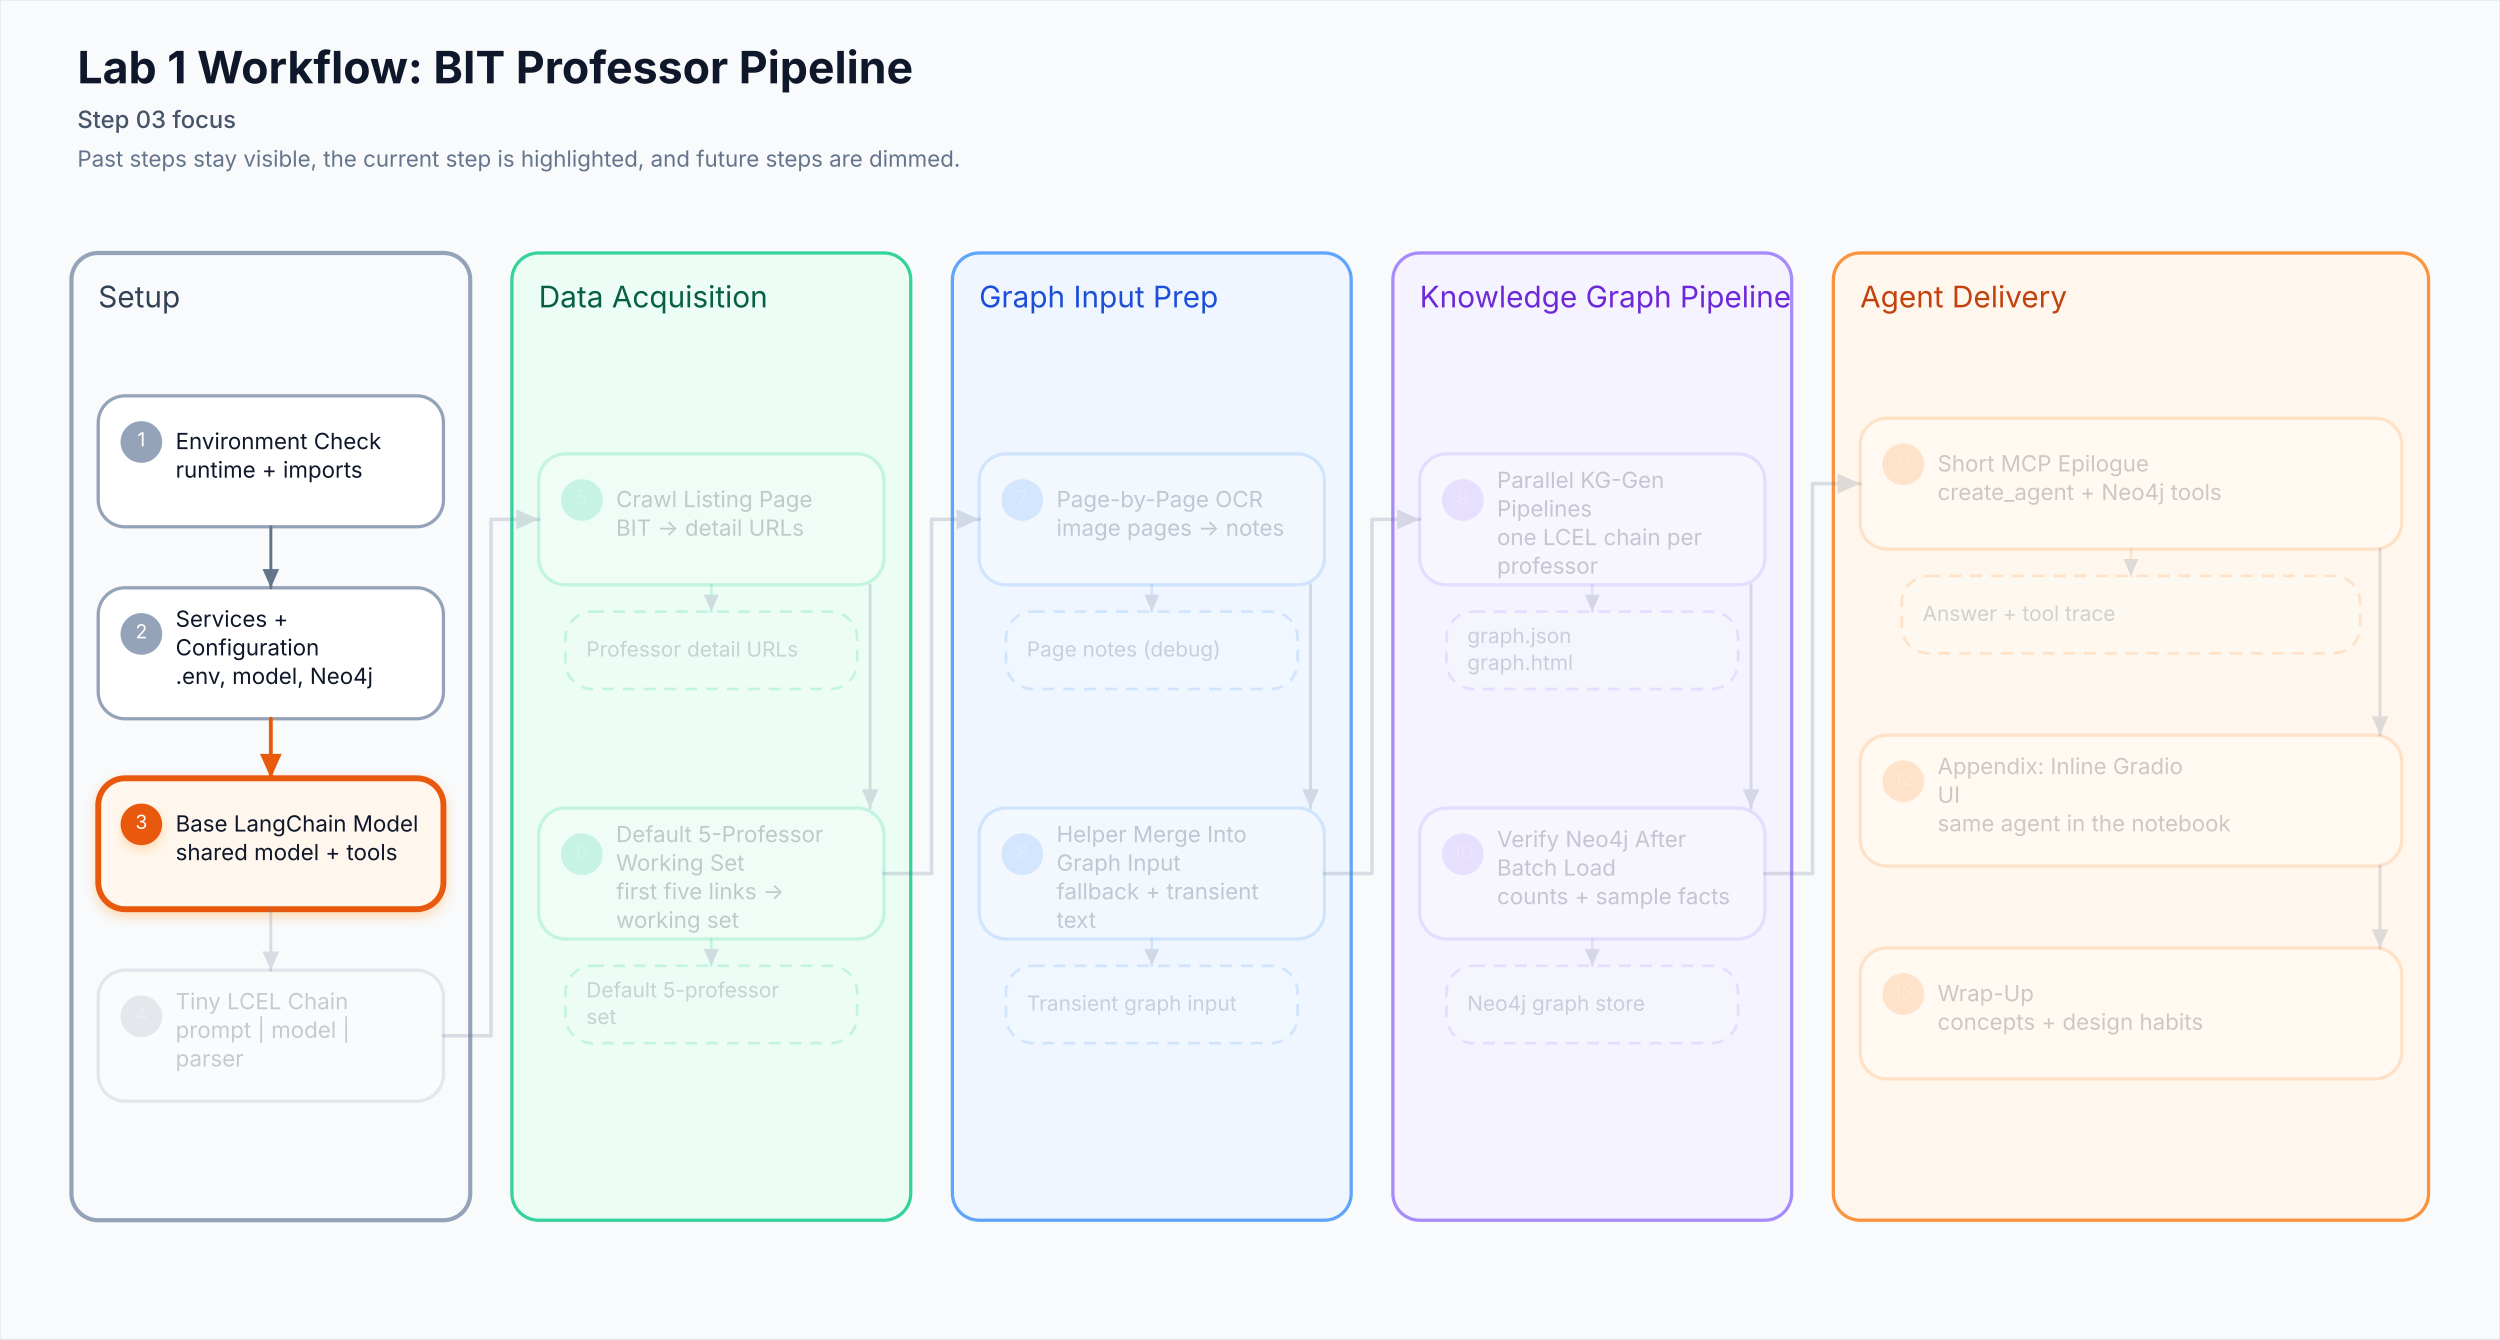
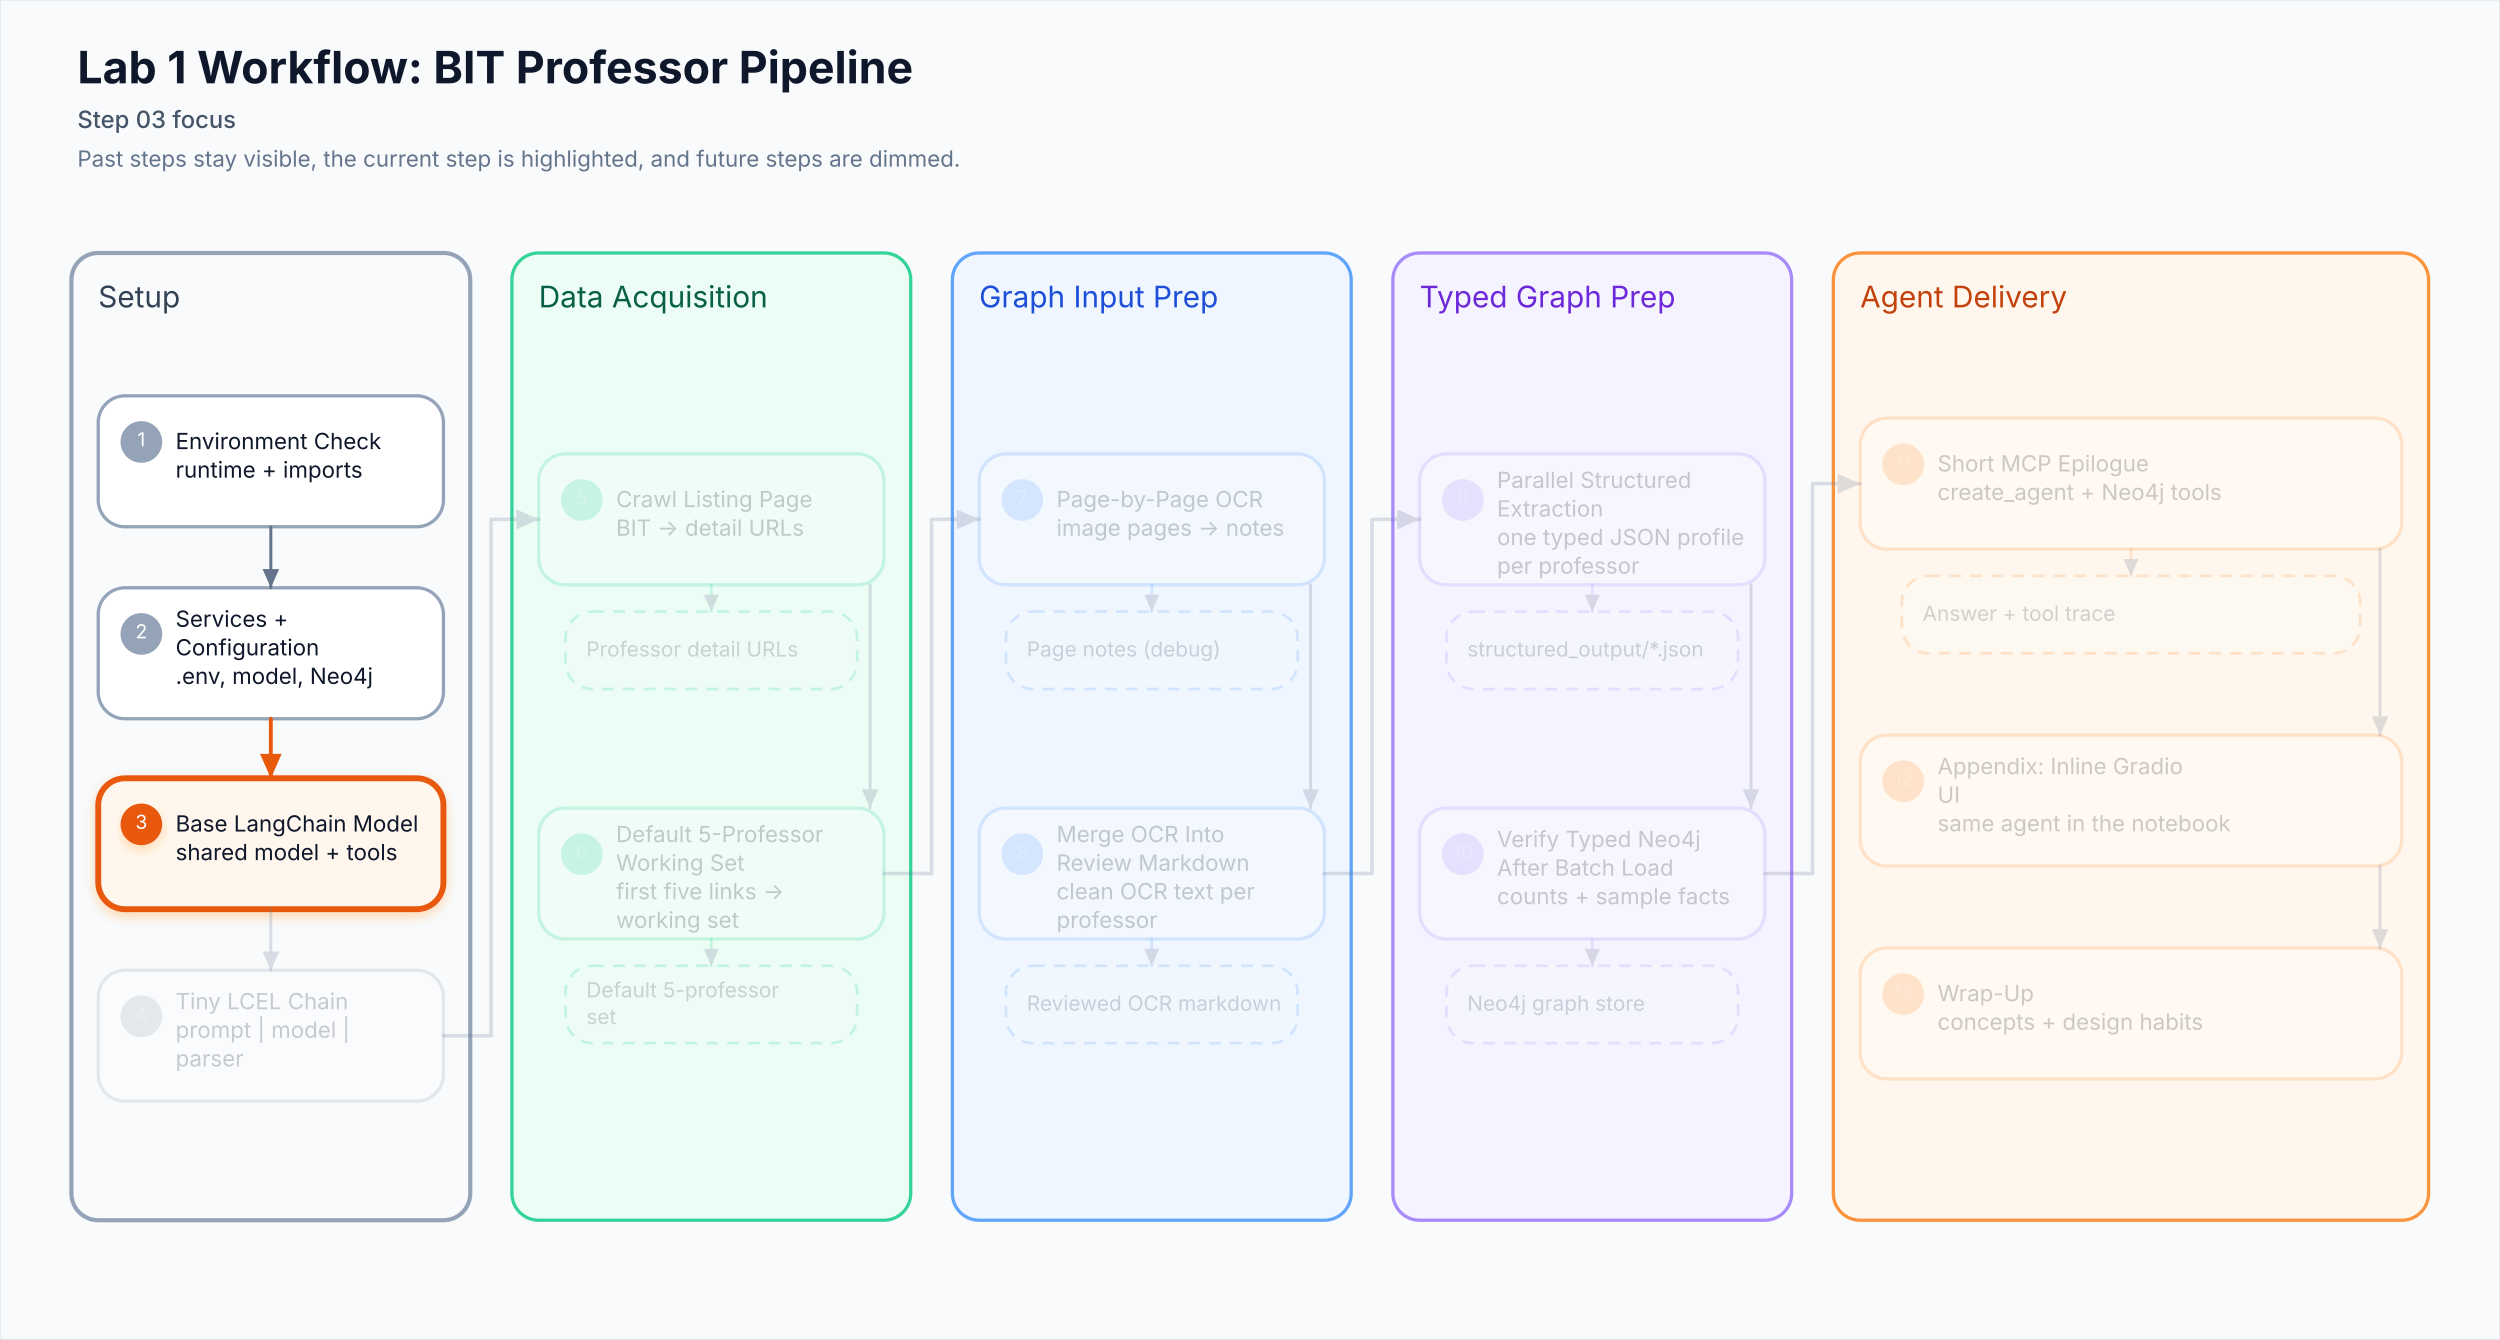
<svg xmlns="http://www.w3.org/2000/svg" width="1680" height="900" viewBox="0 0 1680 900">
  <defs>
    <marker id="arrow-dark" viewBox="0 0 10 10" refX="9" refY="5" markerWidth="7" markerHeight="7" orient="auto">
      <path d="M 0 1 L 9 5 L 0 9 Z" fill="#64748b" />
    </marker>
    <marker id="arrow-current" viewBox="0 0 10 10" refX="9" refY="5" markerWidth="7" markerHeight="7" orient="auto">
      <path d="M 0 1 L 9 5 L 0 9 Z" fill="#e8590c" />
    </marker>
    <filter id="current-shadow" x="-10%" y="-10%" width="140%" height="140%">
      <feDropShadow dx="0" dy="3" stdDeviation="4" flood-color="#fed7aa" flood-opacity="0.95" />
    </filter>
  </defs>
  <rect width="1680" height="900" fill="#f8fafc" stroke="#e2e8f0" stroke-width="1" />
  <text x="52" y="56" font-family="Inter, Arial, sans-serif" font-size="30" font-weight="700" fill="#0f172a">Lab 1 Workflow: BIT Professor Pipeline</text>
  <text x="52" y="86" font-family="Inter, Arial, sans-serif" font-size="16" font-weight="500" fill="#475569">Step 03 focus</text>
  <text x="52" y="112" font-family="Inter, Arial, sans-serif" font-size="15" font-weight="400" fill="#64748b">Past steps stay visible, the current step is highlighted, and future steps are dimmed.</text>
  <g opacity="1.00">
    <rect x="48" y="170" width="268" height="650" rx="18" fill="#f8fafc" stroke="#94a3b8" stroke-width="2.8" />
  </g>
  <g opacity="1.00">
    <text font-family="Inter, Arial, sans-serif" font-size="20" fill="#334155" text-anchor="start">
      <tspan x="66.0" y="192.0" dominant-baseline="hanging">Setup</tspan>
    </text>
  </g>
  <g opacity="1.00">
    <rect x="344" y="170" width="268" height="650" rx="18" fill="#ecfdf5" stroke="#34d399" stroke-width="2.2" />
  </g>
  <g opacity="1.00">
    <text font-family="Inter, Arial, sans-serif" font-size="20" fill="#065f46" text-anchor="start">
      <tspan x="362.0" y="192.0" dominant-baseline="hanging">Data Acquisition</tspan>
    </text>
  </g>
  <g opacity="1.00">
    <rect x="640" y="170" width="268" height="650" rx="18" fill="#eff6ff" stroke="#60a5fa" stroke-width="2.2" />
  </g>
  <g opacity="1.00">
    <text font-family="Inter, Arial, sans-serif" font-size="20" fill="#1d4ed8" text-anchor="start">
      <tspan x="658.0" y="192.0" dominant-baseline="hanging">Graph Input Prep</tspan>
    </text>
  </g>
  <g opacity="1.00">
    <rect x="936" y="170" width="268" height="650" rx="18" fill="#f5f3ff" stroke="#a78bfa" stroke-width="2.2" />
  </g>
  <g opacity="1.00">
    <text font-family="Inter, Arial, sans-serif" font-size="20" fill="#6d28d9" text-anchor="start">
-       <tspan x="954.0" y="192.0" dominant-baseline="hanging">Knowledge Graph Pipeline</tspan>
+       <tspan x="954.0" y="192.0" dominant-baseline="hanging">Typed Graph Prep</tspan>
    </text>
  </g>
  <g opacity="1.00">
    <rect x="1232" y="170" width="400" height="650" rx="18" fill="#fff7ed" stroke="#fb923c" stroke-width="2.2" />
  </g>
  <g opacity="1.00">
    <text font-family="Inter, Arial, sans-serif" font-size="20" fill="#c2410c" text-anchor="start">
      <tspan x="1250.0" y="192.0" dominant-baseline="hanging">Agent Delivery</tspan>
    </text>
  </g>
  <a href="https://docs.astral.sh/uv/getting-started/" target="_blank">
    <g opacity="1.00">
      <rect x="66" y="266" width="232" height="88" rx="18" fill="#ffffff" stroke="#94a3b8" stroke-width="2.2" />
    </g>
  </a>
  <a href="https://docs.astral.sh/uv/getting-started/" target="_blank">
    <g opacity="1.00">
      <ellipse cx="95.0" cy="297.0" rx="13.0" ry="13.0" fill="#94a3b8" stroke="#94a3b8" stroke-width="2" />
    </g>
  </a>
  <a href="https://docs.astral.sh/uv/getting-started/" target="_blank">
    <g opacity="1.00">
      <text font-family="Inter, Arial, sans-serif" font-size="13" fill="#ffffff" text-anchor="middle">
        <tspan x="95.0" y="290.5" dominant-baseline="hanging">1</tspan>
      </text>
    </g>
  </a>
  <a href="https://docs.astral.sh/uv/getting-started/" target="_blank">
    <g opacity="1.00">
      <text font-family="Inter, Arial, sans-serif" font-size="15" fill="#0f172a" text-anchor="start">
        <tspan x="118.0" y="290.9" dominant-baseline="hanging">Environment Check</tspan>
        <tspan x="118.0" y="310.1" dominant-baseline="hanging">runtime + imports</tspan>
      </text>
    </g>
  </a>
  <a href="https://docs.langchain.com/oss/python/integrations/chat/openai" target="_blank">
    <g opacity="1.00">
      <rect x="66" y="395" width="232" height="88" rx="18" fill="#ffffff" stroke="#94a3b8" stroke-width="2.2" />
    </g>
  </a>
  <a href="https://docs.langchain.com/oss/python/integrations/chat/openai" target="_blank">
    <g opacity="1.00">
      <ellipse cx="95.0" cy="426.0" rx="13.0" ry="13.0" fill="#94a3b8" stroke="#94a3b8" stroke-width="2" />
    </g>
  </a>
  <a href="https://docs.langchain.com/oss/python/integrations/chat/openai" target="_blank">
    <g opacity="1.00">
      <text font-family="Inter, Arial, sans-serif" font-size="13" fill="#ffffff" text-anchor="middle">
        <tspan x="95.0" y="419.5" dominant-baseline="hanging">2</tspan>
      </text>
    </g>
  </a>
  <a href="https://docs.langchain.com/oss/python/integrations/chat/openai" target="_blank">
    <g opacity="1.00">
      <text font-family="Inter, Arial, sans-serif" font-size="15" fill="#0f172a" text-anchor="start">
        <tspan x="118.0" y="410.3" dominant-baseline="hanging">Services +</tspan>
        <tspan x="118.0" y="429.5" dominant-baseline="hanging">Configuration</tspan>
        <tspan x="118.0" y="448.7" dominant-baseline="hanging">.env, model, Neo4j</tspan>
      </text>
    </g>
  </a>
  <a href="https://docs.langchain.com/oss/python/integrations/chat/openai" target="_blank">
    <g opacity="1.00">
      <rect x="66" y="523" width="232" height="88" rx="18" fill="#fff7ed" stroke="#e8590c" stroke-width="4" filter="url(#current-shadow)" />
    </g>
  </a>
  <a href="https://docs.langchain.com/oss/python/integrations/chat/openai" target="_blank">
    <g opacity="1.00">
      <ellipse cx="95.0" cy="554.0" rx="13.0" ry="13.0" fill="#e8590c" stroke="#e8590c" stroke-width="2" filter="url(#current-shadow)" />
    </g>
  </a>
  <a href="https://docs.langchain.com/oss/python/integrations/chat/openai" target="_blank">
    <g opacity="1.00">
      <text font-family="Inter, Arial, sans-serif" font-size="13" fill="#ffffff" text-anchor="middle">
        <tspan x="95.0" y="547.5" dominant-baseline="hanging">3</tspan>
      </text>
    </g>
  </a>
  <a href="https://docs.langchain.com/oss/python/integrations/chat/openai" target="_blank">
    <g opacity="1.00">
      <text font-family="Inter, Arial, sans-serif" font-size="15" fill="#0f172a" text-anchor="start">
        <tspan x="118.0" y="547.9" dominant-baseline="hanging">Base LangChain Model</tspan>
        <tspan x="118.0" y="567.1" dominant-baseline="hanging">shared model + tools</tspan>
      </text>
    </g>
  </a>
  <a href="https://api.python.langchain.com/en/latest/core/runnables/langchain_core.runnables.base.Runnable.html" target="_blank">
    <g opacity="0.22">
      <rect x="66" y="652" width="232" height="88" rx="18" fill="#ffffff" stroke="#94a3b8" stroke-width="2.2" />
    </g>
  </a>
  <a href="https://api.python.langchain.com/en/latest/core/runnables/langchain_core.runnables.base.Runnable.html" target="_blank">
    <g opacity="0.22">
      <ellipse cx="95.0" cy="683.0" rx="13.0" ry="13.0" fill="#94a3b8" stroke="#94a3b8" stroke-width="2" />
    </g>
  </a>
  <a href="https://api.python.langchain.com/en/latest/core/runnables/langchain_core.runnables.base.Runnable.html" target="_blank">
    <g opacity="0.22">
      <text font-family="Inter, Arial, sans-serif" font-size="13" fill="#ffffff" text-anchor="middle">
        <tspan x="95.0" y="676.5" dominant-baseline="hanging">4</tspan>
      </text>
    </g>
  </a>
  <a href="https://api.python.langchain.com/en/latest/core/runnables/langchain_core.runnables.base.Runnable.html" target="_blank">
    <g opacity="0.22">
      <text font-family="Inter, Arial, sans-serif" font-size="15" fill="#0f172a" text-anchor="start">
        <tspan x="118.0" y="667.3" dominant-baseline="hanging">Tiny LCEL Chain</tspan>
        <tspan x="118.0" y="686.5" dominant-baseline="hanging">prompt | model |</tspan>
        <tspan x="118.0" y="705.7" dominant-baseline="hanging">parser</tspan>
      </text>
    </g>
  </a>
  <a href="https://requests.readthedocs.io/en/latest/user/quickstart/" target="_blank">
    <g opacity="0.22">
      <rect x="362" y="305" width="232" height="88" rx="18" fill="#ffffff" stroke="#34d399" stroke-width="2.2" />
    </g>
  </a>
  <a href="https://requests.readthedocs.io/en/latest/user/quickstart/" target="_blank">
    <g opacity="0.22">
      <ellipse cx="391.0" cy="336.0" rx="13.0" ry="13.0" fill="#34d399" stroke="#34d399" stroke-width="2" />
    </g>
  </a>
  <a href="https://requests.readthedocs.io/en/latest/user/quickstart/" target="_blank">
    <g opacity="0.22">
      <text font-family="Inter, Arial, sans-serif" font-size="13" fill="#ffffff" text-anchor="middle">
        <tspan x="391.0" y="329.5" dominant-baseline="hanging">5</tspan>
      </text>
    </g>
  </a>
  <a href="https://requests.readthedocs.io/en/latest/user/quickstart/" target="_blank">
    <g opacity="0.22">
      <text font-family="Inter, Arial, sans-serif" font-size="15" fill="#0f172a" text-anchor="start">
        <tspan x="414.0" y="329.9" dominant-baseline="hanging">Crawl Listing Page</tspan>
        <tspan x="414.0" y="349.1" dominant-baseline="hanging">BIT -&gt; detail URLs</tspan>
      </text>
    </g>
  </a>
  <g opacity="0.22">
    <rect x="380" y="411" width="196" height="52" rx="18" fill="#f8fafc" stroke="#34d399" stroke-width="1.8" stroke-dasharray="8 6" />
  </g>
  <g opacity="0.22">
    <text font-family="Inter, Arial, sans-serif" font-size="14" fill="#334155" text-anchor="start">
      <tspan x="394.0" y="431.0" dominant-baseline="hanging">Professor detail URLs</tspan>
    </text>
  </g>
  <g opacity="0.22">
    <path d="M 478.0,393.0 L 478.0,411.0" fill="none" stroke="#34d399" stroke-width="1.8" stroke-linecap="round" stroke-linejoin="round" marker-end="url(#arrow-dark)" stroke-dasharray="8 6" />
  </g>
  <a href="https://www.crummy.com/software/BeautifulSoup/bs4/doc/" target="_blank">
    <g opacity="0.22">
      <rect x="362" y="543" width="232" height="88" rx="18" fill="#ffffff" stroke="#34d399" stroke-width="2.2" />
    </g>
  </a>
  <a href="https://www.crummy.com/software/BeautifulSoup/bs4/doc/" target="_blank">
    <g opacity="0.22">
      <ellipse cx="391.0" cy="574.0" rx="13.0" ry="13.0" fill="#34d399" stroke="#34d399" stroke-width="2" />
    </g>
  </a>
  <a href="https://www.crummy.com/software/BeautifulSoup/bs4/doc/" target="_blank">
    <g opacity="0.22">
      <text font-family="Inter, Arial, sans-serif" font-size="13" fill="#ffffff" text-anchor="middle">
        <tspan x="391.0" y="567.5" dominant-baseline="hanging">6</tspan>
      </text>
    </g>
  </a>
  <a href="https://www.crummy.com/software/BeautifulSoup/bs4/doc/" target="_blank">
    <g opacity="0.22">
      <text font-family="Inter, Arial, sans-serif" font-size="15" fill="#0f172a" text-anchor="start">
        <tspan x="414.0" y="555.0" dominant-baseline="hanging">Default 5-Professor</tspan>
        <tspan x="414.0" y="574.2" dominant-baseline="hanging">Working Set</tspan>
        <tspan x="414.0" y="593.4" dominant-baseline="hanging">first five links -&gt;</tspan>
        <tspan x="414.0" y="612.6" dominant-baseline="hanging">working set</tspan>
      </text>
    </g>
  </a>
  <g opacity="0.22">
    <rect x="380" y="649" width="196" height="52" rx="18" fill="#f8fafc" stroke="#34d399" stroke-width="1.8" stroke-dasharray="8 6" />
  </g>
  <g opacity="0.22">
    <text font-family="Inter, Arial, sans-serif" font-size="14" fill="#334155" text-anchor="start">
      <tspan x="394.0" y="660.0" dominant-baseline="hanging">Default 5-professor</tspan>
      <tspan x="394.0" y="678.0" dominant-baseline="hanging">set</tspan>
    </text>
  </g>
  <g opacity="0.22">
    <path d="M 478.0,631.0 L 478.0,649.0" fill="none" stroke="#34d399" stroke-width="1.8" stroke-linecap="round" stroke-linejoin="round" marker-end="url(#arrow-dark)" stroke-dasharray="8 6" />
  </g>
  <a href="https://docs.langchain.com/oss/python/langchain/messages" target="_blank">
    <g opacity="0.22">
      <rect x="658" y="305" width="232" height="88" rx="18" fill="#ffffff" stroke="#60a5fa" stroke-width="2.2" />
    </g>
  </a>
  <a href="https://docs.langchain.com/oss/python/langchain/messages" target="_blank">
    <g opacity="0.22">
      <ellipse cx="687.0" cy="336.0" rx="13.0" ry="13.0" fill="#60a5fa" stroke="#60a5fa" stroke-width="2" />
    </g>
  </a>
  <a href="https://docs.langchain.com/oss/python/langchain/messages" target="_blank">
    <g opacity="0.22">
      <text font-family="Inter, Arial, sans-serif" font-size="13" fill="#ffffff" text-anchor="middle">
        <tspan x="687.0" y="329.5" dominant-baseline="hanging">7</tspan>
      </text>
    </g>
  </a>
  <a href="https://docs.langchain.com/oss/python/langchain/messages" target="_blank">
    <g opacity="0.22">
      <text font-family="Inter, Arial, sans-serif" font-size="15" fill="#0f172a" text-anchor="start">
        <tspan x="710.0" y="329.9" dominant-baseline="hanging">Page-by-Page OCR</tspan>
        <tspan x="710.0" y="349.1" dominant-baseline="hanging">image pages -&gt; notes</tspan>
      </text>
    </g>
  </a>
  <g opacity="0.22">
    <rect x="676" y="411" width="196" height="52" rx="18" fill="#f8fafc" stroke="#60a5fa" stroke-width="1.8" stroke-dasharray="8 6" />
  </g>
  <g opacity="0.22">
    <text font-family="Inter, Arial, sans-serif" font-size="14" fill="#334155" text-anchor="start">
      <tspan x="690.0" y="431.0" dominant-baseline="hanging">Page notes (debug)</tspan>
    </text>
  </g>
  <g opacity="0.22">
    <path d="M 774.0,393.0 L 774.0,411.0" fill="none" stroke="#60a5fa" stroke-width="1.8" stroke-linecap="round" stroke-linejoin="round" marker-end="url(#arrow-dark)" stroke-dasharray="8 6" />
  </g>
  <a href="https://api.python.langchain.com/en/latest/core/runnables/langchain_core.runnables.base.RunnableSequence.html" target="_blank">
    <g opacity="0.22">
      <rect x="658" y="543" width="232" height="88" rx="18" fill="#ffffff" stroke="#60a5fa" stroke-width="2.2" />
    </g>
  </a>
  <a href="https://api.python.langchain.com/en/latest/core/runnables/langchain_core.runnables.base.RunnableSequence.html" target="_blank">
    <g opacity="0.22">
      <ellipse cx="687.0" cy="574.0" rx="13.0" ry="13.0" fill="#60a5fa" stroke="#60a5fa" stroke-width="2" />
    </g>
  </a>
  <a href="https://api.python.langchain.com/en/latest/core/runnables/langchain_core.runnables.base.RunnableSequence.html" target="_blank">
    <g opacity="0.22">
      <text font-family="Inter, Arial, sans-serif" font-size="13" fill="#ffffff" text-anchor="middle">
        <tspan x="687.0" y="567.5" dominant-baseline="hanging">8</tspan>
      </text>
    </g>
  </a>
  <a href="https://api.python.langchain.com/en/latest/core/runnables/langchain_core.runnables.base.RunnableSequence.html" target="_blank">
    <g opacity="0.22">
      <text font-family="Inter, Arial, sans-serif" font-size="15" fill="#0f172a" text-anchor="start">
-         <tspan x="710.0" y="555.0" dominant-baseline="hanging">Helper Merge Into</tspan>
-         <tspan x="710.0" y="574.2" dominant-baseline="hanging">Graph Input</tspan>
-         <tspan x="710.0" y="593.4" dominant-baseline="hanging">fallback + transient</tspan>
-         <tspan x="710.0" y="612.6" dominant-baseline="hanging">text</tspan>
+         <tspan x="710.0" y="555.0" dominant-baseline="hanging">Merge OCR Into</tspan>
+         <tspan x="710.0" y="574.2" dominant-baseline="hanging">Review Markdown</tspan>
+         <tspan x="710.0" y="593.4" dominant-baseline="hanging">clean OCR text per</tspan>
+         <tspan x="710.0" y="612.6" dominant-baseline="hanging">professor</tspan>
      </text>
    </g>
  </a>
  <g opacity="0.22">
    <rect x="676" y="649" width="196" height="52" rx="18" fill="#f8fafc" stroke="#60a5fa" stroke-width="1.8" stroke-dasharray="8 6" />
  </g>
  <g opacity="0.22">
    <text font-family="Inter, Arial, sans-serif" font-size="14" fill="#334155" text-anchor="start">
-       <tspan x="690.0" y="669.0" dominant-baseline="hanging">Transient graph input</tspan>
+       <tspan x="690.0" y="669.0" dominant-baseline="hanging">Reviewed OCR markdown</tspan>
    </text>
  </g>
  <g opacity="0.22">
    <path d="M 774.0,631.0 L 774.0,649.0" fill="none" stroke="#60a5fa" stroke-width="1.8" stroke-linecap="round" stroke-linejoin="round" marker-end="url(#arrow-dark)" stroke-dasharray="8 6" />
  </g>
-   <a href="https://github.com/stair-lab/kg-gen" target="_blank">
+   <a href="https://docs.langchain.com/oss/python/integrations/chat/openai" target="_blank">
    <g opacity="0.22">
      <rect x="954" y="305" width="232" height="88" rx="18" fill="#ffffff" stroke="#a78bfa" stroke-width="2.2" />
    </g>
  </a>
-   <a href="https://github.com/stair-lab/kg-gen" target="_blank">
+   <a href="https://docs.langchain.com/oss/python/integrations/chat/openai" target="_blank">
    <g opacity="0.22">
      <ellipse cx="983.0" cy="336.0" rx="13.0" ry="13.0" fill="#a78bfa" stroke="#a78bfa" stroke-width="2" />
    </g>
  </a>
-   <a href="https://github.com/stair-lab/kg-gen" target="_blank">
+   <a href="https://docs.langchain.com/oss/python/integrations/chat/openai" target="_blank">
    <g opacity="0.22">
      <text font-family="Inter, Arial, sans-serif" font-size="13" fill="#ffffff" text-anchor="middle">
        <tspan x="983.0" y="329.5" dominant-baseline="hanging">9</tspan>
      </text>
    </g>
  </a>
-   <a href="https://github.com/stair-lab/kg-gen" target="_blank">
-     <g opacity="0.22">
-       <text font-family="Inter, Arial, sans-serif" font-size="15" fill="#0f172a" text-anchor="start">
-         <tspan x="1006.0" y="317.0" dominant-baseline="hanging">Parallel KG-Gen</tspan>
-         <tspan x="1006.0" y="336.2" dominant-baseline="hanging">Pipelines</tspan>
-         <tspan x="1006.0" y="355.4" dominant-baseline="hanging">one LCEL chain per</tspan>
-         <tspan x="1006.0" y="374.6" dominant-baseline="hanging">professor</tspan>
+   <a href="https://docs.langchain.com/oss/python/integrations/chat/openai" target="_blank">
+     <g opacity="0.22">
+       <text font-family="Inter, Arial, sans-serif" font-size="15" fill="#0f172a" text-anchor="start">
+         <tspan x="1006.0" y="317.0" dominant-baseline="hanging">Parallel Structured</tspan>
+         <tspan x="1006.0" y="336.2" dominant-baseline="hanging">Extraction</tspan>
+         <tspan x="1006.0" y="355.4" dominant-baseline="hanging">one typed JSON profile</tspan>
+         <tspan x="1006.0" y="374.6" dominant-baseline="hanging">per professor</tspan>
      </text>
    </g>
  </a>
  <g opacity="0.22">
    <rect x="972" y="411" width="196" height="52" rx="18" fill="#f8fafc" stroke="#a78bfa" stroke-width="1.8" stroke-dasharray="8 6" />
  </g>
  <g opacity="0.22">
    <text font-family="Inter, Arial, sans-serif" font-size="14" fill="#334155" text-anchor="start">
-       <tspan x="986.0" y="422.0" dominant-baseline="hanging">graph.json</tspan>
-       <tspan x="986.0" y="440.0" dominant-baseline="hanging">graph.html</tspan>
+       <tspan x="986.0" y="431.0" dominant-baseline="hanging">structured_output/*.json</tspan>
    </text>
  </g>
  <g opacity="0.22">
    <path d="M 1070.0,393.0 L 1070.0,411.0" fill="none" stroke="#a78bfa" stroke-width="1.8" stroke-linecap="round" stroke-linejoin="round" marker-end="url(#arrow-dark)" stroke-dasharray="8 6" />
  </g>
  <a href="https://neo4j.com/docs/python-manual/current/connect/" target="_blank">
    <g opacity="0.22">
      <rect x="954" y="543" width="232" height="88" rx="18" fill="#ffffff" stroke="#a78bfa" stroke-width="2.2" />
    </g>
  </a>
  <a href="https://neo4j.com/docs/python-manual/current/connect/" target="_blank">
    <g opacity="0.22">
      <ellipse cx="983.0" cy="574.0" rx="13.0" ry="13.0" fill="#a78bfa" stroke="#a78bfa" stroke-width="2" />
    </g>
  </a>
  <a href="https://neo4j.com/docs/python-manual/current/connect/" target="_blank">
    <g opacity="0.22">
      <text font-family="Inter, Arial, sans-serif" font-size="13" fill="#ffffff" text-anchor="middle">
        <tspan x="983.0" y="567.5" dominant-baseline="hanging">10</tspan>
      </text>
    </g>
  </a>
  <a href="https://neo4j.com/docs/python-manual/current/connect/" target="_blank">
    <g opacity="0.22">
      <text font-family="Inter, Arial, sans-serif" font-size="15" fill="#0f172a" text-anchor="start">
-         <tspan x="1006.0" y="558.3" dominant-baseline="hanging">Verify Neo4j After</tspan>
-         <tspan x="1006.0" y="577.5" dominant-baseline="hanging">Batch Load</tspan>
+         <tspan x="1006.0" y="558.3" dominant-baseline="hanging">Verify Typed Neo4j</tspan>
+         <tspan x="1006.0" y="577.5" dominant-baseline="hanging">After Batch Load</tspan>
        <tspan x="1006.0" y="596.7" dominant-baseline="hanging">counts + sample facts</tspan>
      </text>
    </g>
  </a>
  <g opacity="0.22">
    <rect x="972" y="649" width="196" height="52" rx="18" fill="#f8fafc" stroke="#a78bfa" stroke-width="1.8" stroke-dasharray="8 6" />
  </g>
  <g opacity="0.22">
    <text font-family="Inter, Arial, sans-serif" font-size="14" fill="#334155" text-anchor="start">
      <tspan x="986.0" y="669.0" dominant-baseline="hanging">Neo4j graph store</tspan>
    </text>
  </g>
  <g opacity="0.22">
    <path d="M 1070.0,631.0 L 1070.0,649.0" fill="none" stroke="#a78bfa" stroke-width="1.8" stroke-linecap="round" stroke-linejoin="round" marker-end="url(#arrow-dark)" stroke-dasharray="8 6" />
  </g>
  <a href="https://docs.langchain.com/oss/python/langchain/mcp" target="_blank">
    <g opacity="0.22">
      <rect x="1250" y="281" width="364" height="88" rx="18" fill="#ffffff" stroke="#fb923c" stroke-width="2.2" />
    </g>
  </a>
  <a href="https://docs.langchain.com/oss/python/langchain/mcp" target="_blank">
    <g opacity="0.22">
      <ellipse cx="1279.0" cy="312.0" rx="13.0" ry="13.0" fill="#fb923c" stroke="#fb923c" stroke-width="2" />
    </g>
  </a>
  <a href="https://docs.langchain.com/oss/python/langchain/mcp" target="_blank">
    <g opacity="0.22">
      <text font-family="Inter, Arial, sans-serif" font-size="13" fill="#ffffff" text-anchor="middle">
        <tspan x="1279.0" y="305.5" dominant-baseline="hanging">11</tspan>
      </text>
    </g>
  </a>
  <a href="https://docs.langchain.com/oss/python/langchain/mcp" target="_blank">
    <g opacity="0.22">
      <text font-family="Inter, Arial, sans-serif" font-size="15" fill="#0f172a" text-anchor="start">
        <tspan x="1302.0" y="305.9" dominant-baseline="hanging">Short MCP Epilogue</tspan>
        <tspan x="1302.0" y="325.1" dominant-baseline="hanging">create_agent + Neo4j tools</tspan>
      </text>
    </g>
  </a>
  <g opacity="0.22">
    <rect x="1278" y="387" width="308" height="52" rx="18" fill="#f8fafc" stroke="#fb923c" stroke-width="1.8" stroke-dasharray="8 6" />
  </g>
  <g opacity="0.22">
    <text font-family="Inter, Arial, sans-serif" font-size="14" fill="#334155" text-anchor="start">
      <tspan x="1292.0" y="407.0" dominant-baseline="hanging">Answer + tool trace</tspan>
    </text>
  </g>
  <g opacity="0.22">
    <path d="M 1432.0,369.0 L 1432.0,387.0" fill="none" stroke="#fb923c" stroke-width="1.8" stroke-linecap="round" stroke-linejoin="round" marker-end="url(#arrow-dark)" stroke-dasharray="8 6" />
  </g>
  <a href="https://www.gradio.app/guides/quickstart" target="_blank">
    <g opacity="0.22">
      <rect x="1250" y="494" width="364" height="88" rx="18" fill="#ffffff" stroke="#fb923c" stroke-width="2.2" />
    </g>
  </a>
  <a href="https://www.gradio.app/guides/quickstart" target="_blank">
    <g opacity="0.22">
      <ellipse cx="1279.0" cy="525.0" rx="13.0" ry="13.0" fill="#fb923c" stroke="#fb923c" stroke-width="2" />
    </g>
  </a>
  <a href="https://www.gradio.app/guides/quickstart" target="_blank">
    <g opacity="0.22">
      <text font-family="Inter, Arial, sans-serif" font-size="13" fill="#ffffff" text-anchor="middle">
        <tspan x="1279.0" y="518.5" dominant-baseline="hanging">12</tspan>
      </text>
    </g>
  </a>
  <a href="https://www.gradio.app/guides/quickstart" target="_blank">
    <g opacity="0.22">
      <text font-family="Inter, Arial, sans-serif" font-size="15" fill="#0f172a" text-anchor="start">
        <tspan x="1302.0" y="509.3" dominant-baseline="hanging">Appendix: Inline Gradio</tspan>
        <tspan x="1302.0" y="528.5" dominant-baseline="hanging">UI</tspan>
        <tspan x="1302.0" y="547.7" dominant-baseline="hanging">same agent in the notebook</tspan>
      </text>
    </g>
  </a>
  <a href="https://docs.langchain.com/oss/python/learn" target="_blank">
    <g opacity="0.22">
      <rect x="1250" y="637" width="364" height="88" rx="18" fill="#ffffff" stroke="#fb923c" stroke-width="2.2" />
    </g>
  </a>
  <a href="https://docs.langchain.com/oss/python/learn" target="_blank">
    <g opacity="0.22">
      <ellipse cx="1279.0" cy="668.0" rx="13.0" ry="13.0" fill="#fb923c" stroke="#fb923c" stroke-width="2" />
    </g>
  </a>
  <a href="https://docs.langchain.com/oss/python/learn" target="_blank">
    <g opacity="0.22">
      <text font-family="Inter, Arial, sans-serif" font-size="13" fill="#ffffff" text-anchor="middle">
        <tspan x="1279.0" y="661.5" dominant-baseline="hanging">13</tspan>
      </text>
    </g>
  </a>
  <a href="https://docs.langchain.com/oss/python/learn" target="_blank">
    <g opacity="0.22">
      <text font-family="Inter, Arial, sans-serif" font-size="15" fill="#0f172a" text-anchor="start">
        <tspan x="1302.0" y="661.9" dominant-baseline="hanging">Wrap-Up</tspan>
        <tspan x="1302.0" y="681.1" dominant-baseline="hanging">concepts + design habits</tspan>
      </text>
    </g>
  </a>
  <g opacity="1.00">
    <path d="M 182.0,354.0 L 182.0,395.0" fill="none" stroke="#64748b" stroke-width="2.0" stroke-linecap="round" stroke-linejoin="round" marker-end="url(#arrow-dark)" />
  </g>
  <g opacity="1.00">
    <path d="M 182.0,483.0 L 182.0,523.0" fill="none" stroke="#e8590c" stroke-width="2.6" stroke-linecap="round" stroke-linejoin="round" marker-end="url(#arrow-current)" />
  </g>
  <g opacity="0.22">
    <path d="M 182.0,611.0 L 182.0,652.0" fill="none" stroke="#64748b" stroke-width="2.0" stroke-linecap="round" stroke-linejoin="round" marker-end="url(#arrow-dark)" />
  </g>
  <g opacity="0.22">
    <path d="M 298.0,696.0 L 330.0,696.0 L 330.0,349.0 L 362.0,349.0" fill="none" stroke="#64748b" stroke-width="2.4" stroke-linecap="round" stroke-linejoin="round" marker-end="url(#arrow-dark)" />
  </g>
  <g opacity="0.22">
    <path d="M 584.7,393.0 L 584.7,543.0" fill="none" stroke="#64748b" stroke-width="2.0" stroke-linecap="round" stroke-linejoin="round" marker-end="url(#arrow-dark)" />
  </g>
  <g opacity="0.22">
    <path d="M 594.0,587.0 L 626.0,587.0 L 626.0,349.0 L 658.0,349.0" fill="none" stroke="#64748b" stroke-width="2.4" stroke-linecap="round" stroke-linejoin="round" marker-end="url(#arrow-dark)" />
  </g>
  <g opacity="0.22">
    <path d="M 880.7,393.0 L 880.7,543.0" fill="none" stroke="#64748b" stroke-width="2.0" stroke-linecap="round" stroke-linejoin="round" marker-end="url(#arrow-dark)" />
  </g>
  <g opacity="0.22">
    <path d="M 890.0,587.0 L 922.0,587.0 L 922.0,349.0 L 954.0,349.0" fill="none" stroke="#64748b" stroke-width="2.4" stroke-linecap="round" stroke-linejoin="round" marker-end="url(#arrow-dark)" />
  </g>
  <g opacity="0.22">
    <path d="M 1176.7,393.0 L 1176.7,543.0" fill="none" stroke="#64748b" stroke-width="2.0" stroke-linecap="round" stroke-linejoin="round" marker-end="url(#arrow-dark)" />
  </g>
  <g opacity="0.22">
    <path d="M 1186.0,587.0 L 1218.0,587.0 L 1218.0,325.0 L 1250.0,325.0" fill="none" stroke="#64748b" stroke-width="2.4" stroke-linecap="round" stroke-linejoin="round" marker-end="url(#arrow-dark)" />
  </g>
  <g opacity="0.22">
    <path d="M 1599.4,369.0 L 1599.4,494.0" fill="none" stroke="#64748b" stroke-width="2.0" stroke-linecap="round" stroke-linejoin="round" marker-end="url(#arrow-dark)" />
  </g>
  <g opacity="0.22">
    <path d="M 1599.4,582.0 L 1599.4,637.0" fill="none" stroke="#64748b" stroke-width="2.0" stroke-linecap="round" stroke-linejoin="round" marker-end="url(#arrow-dark)" />
  </g>
</svg>
